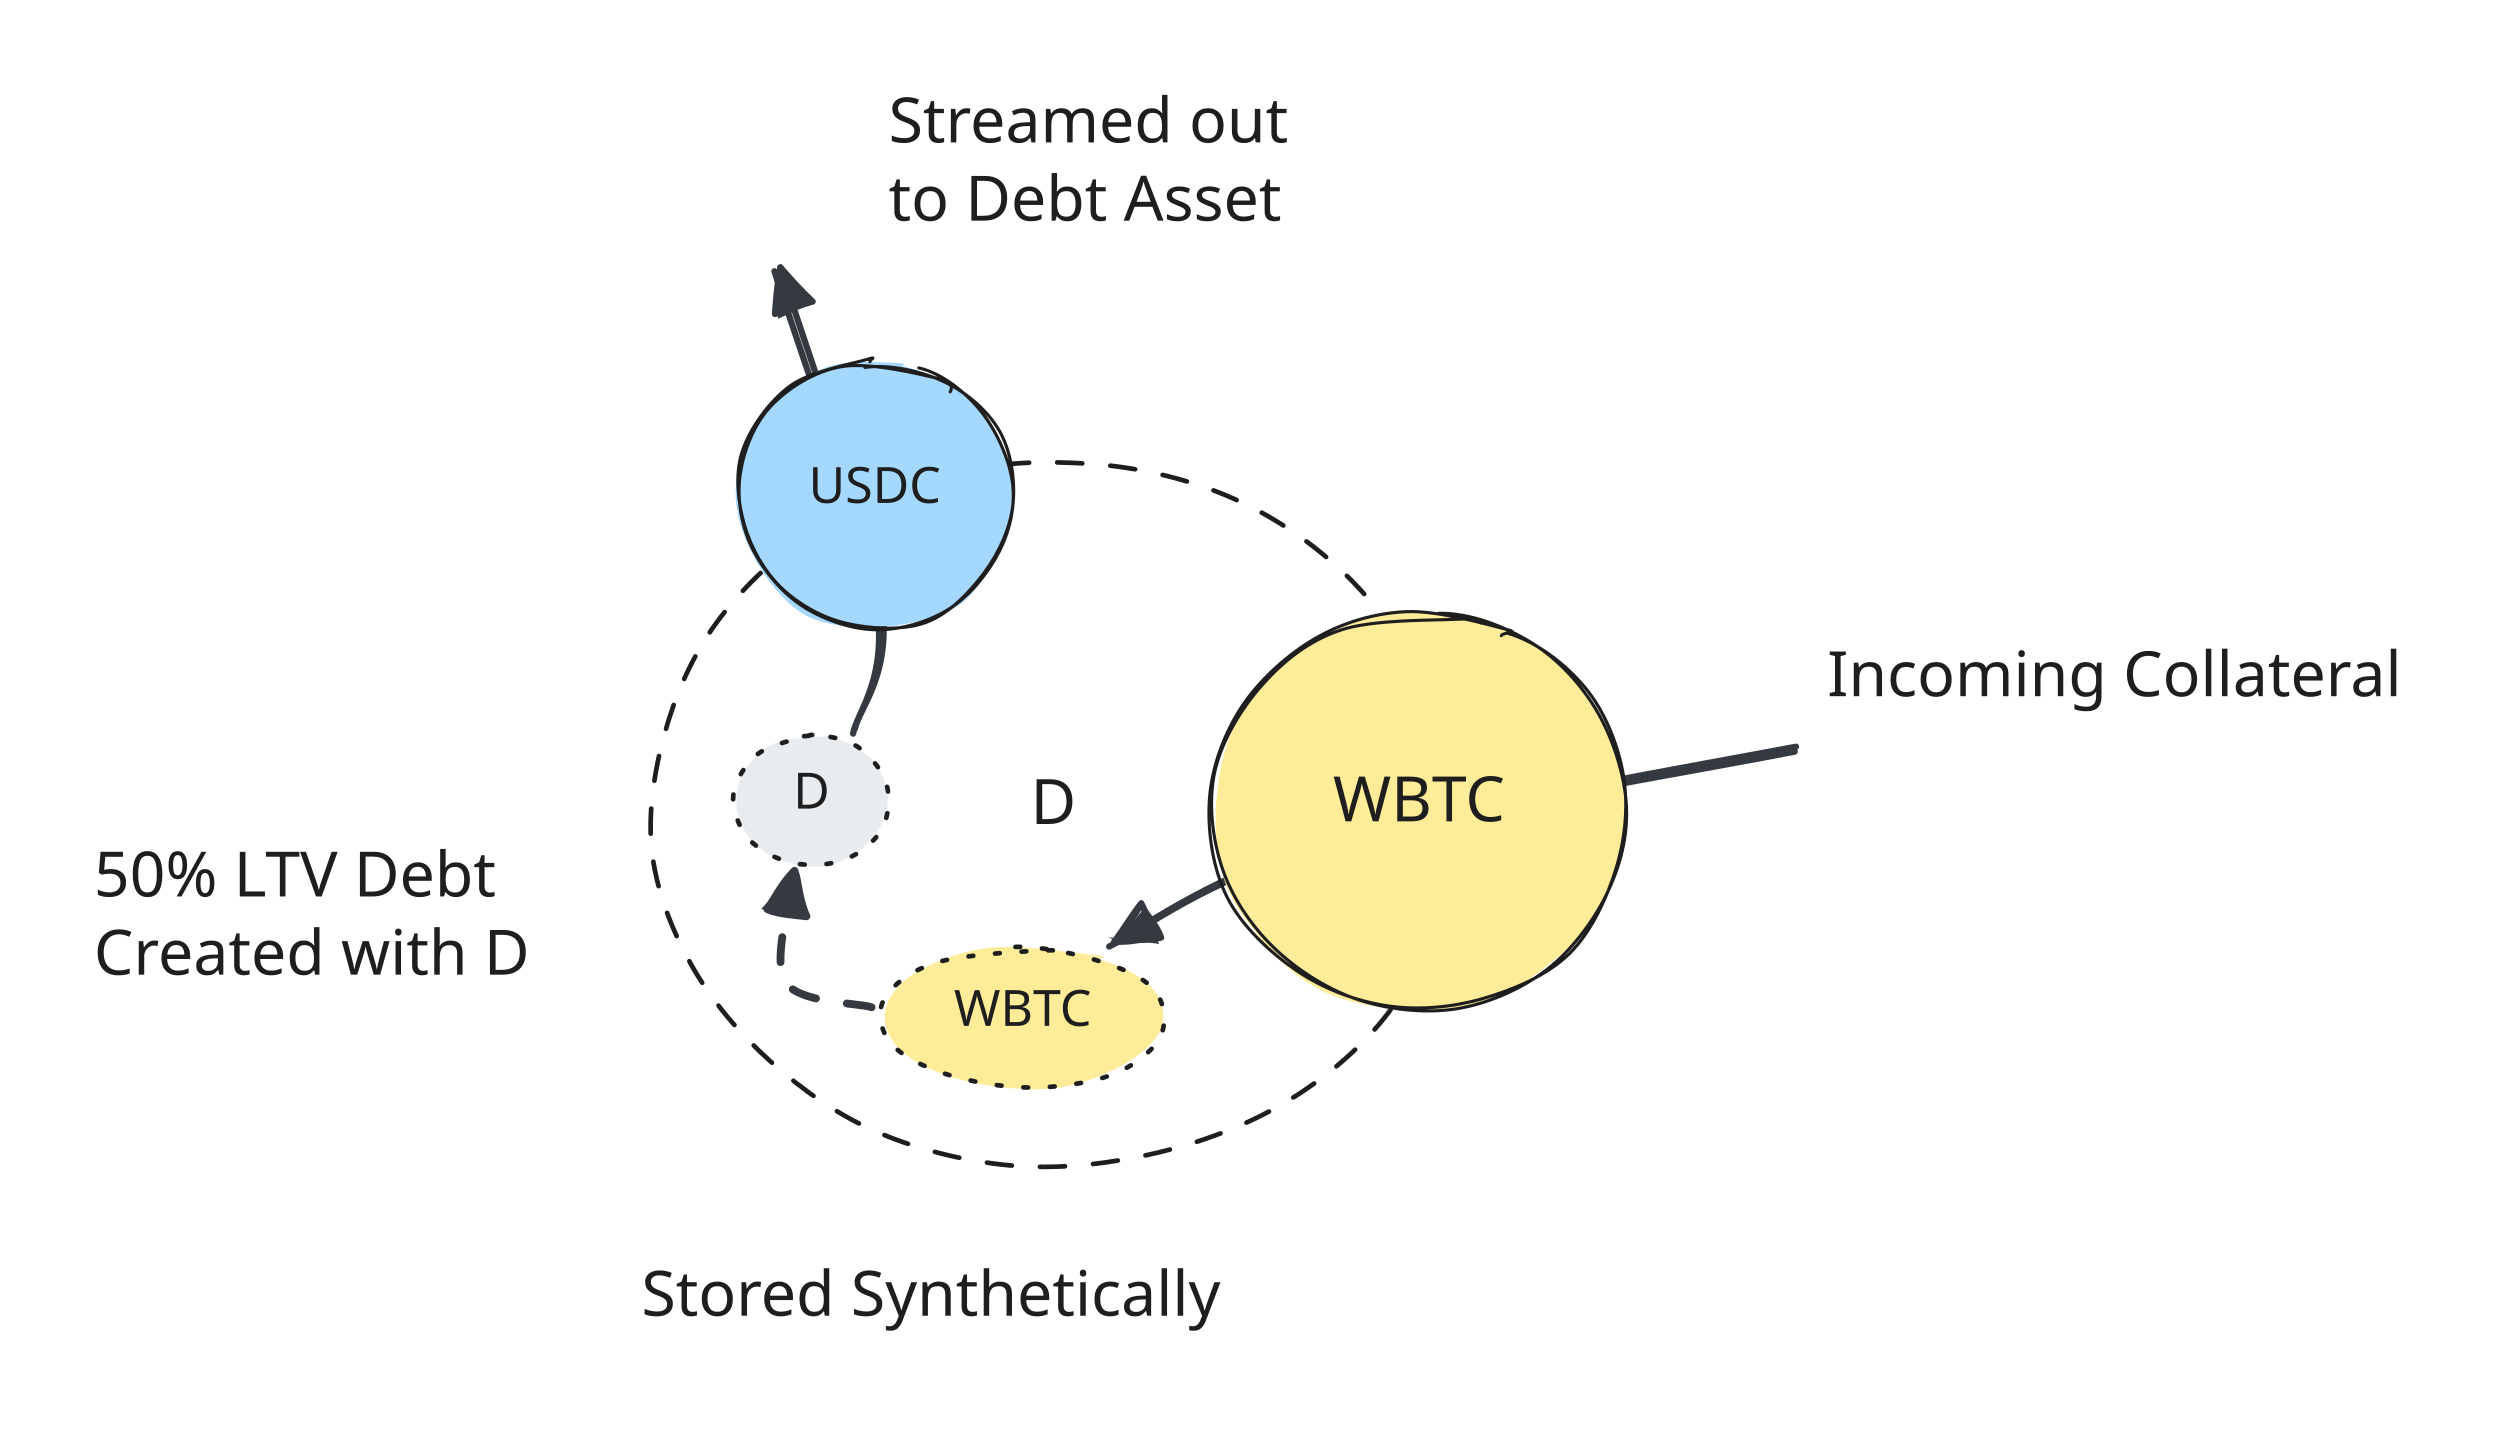
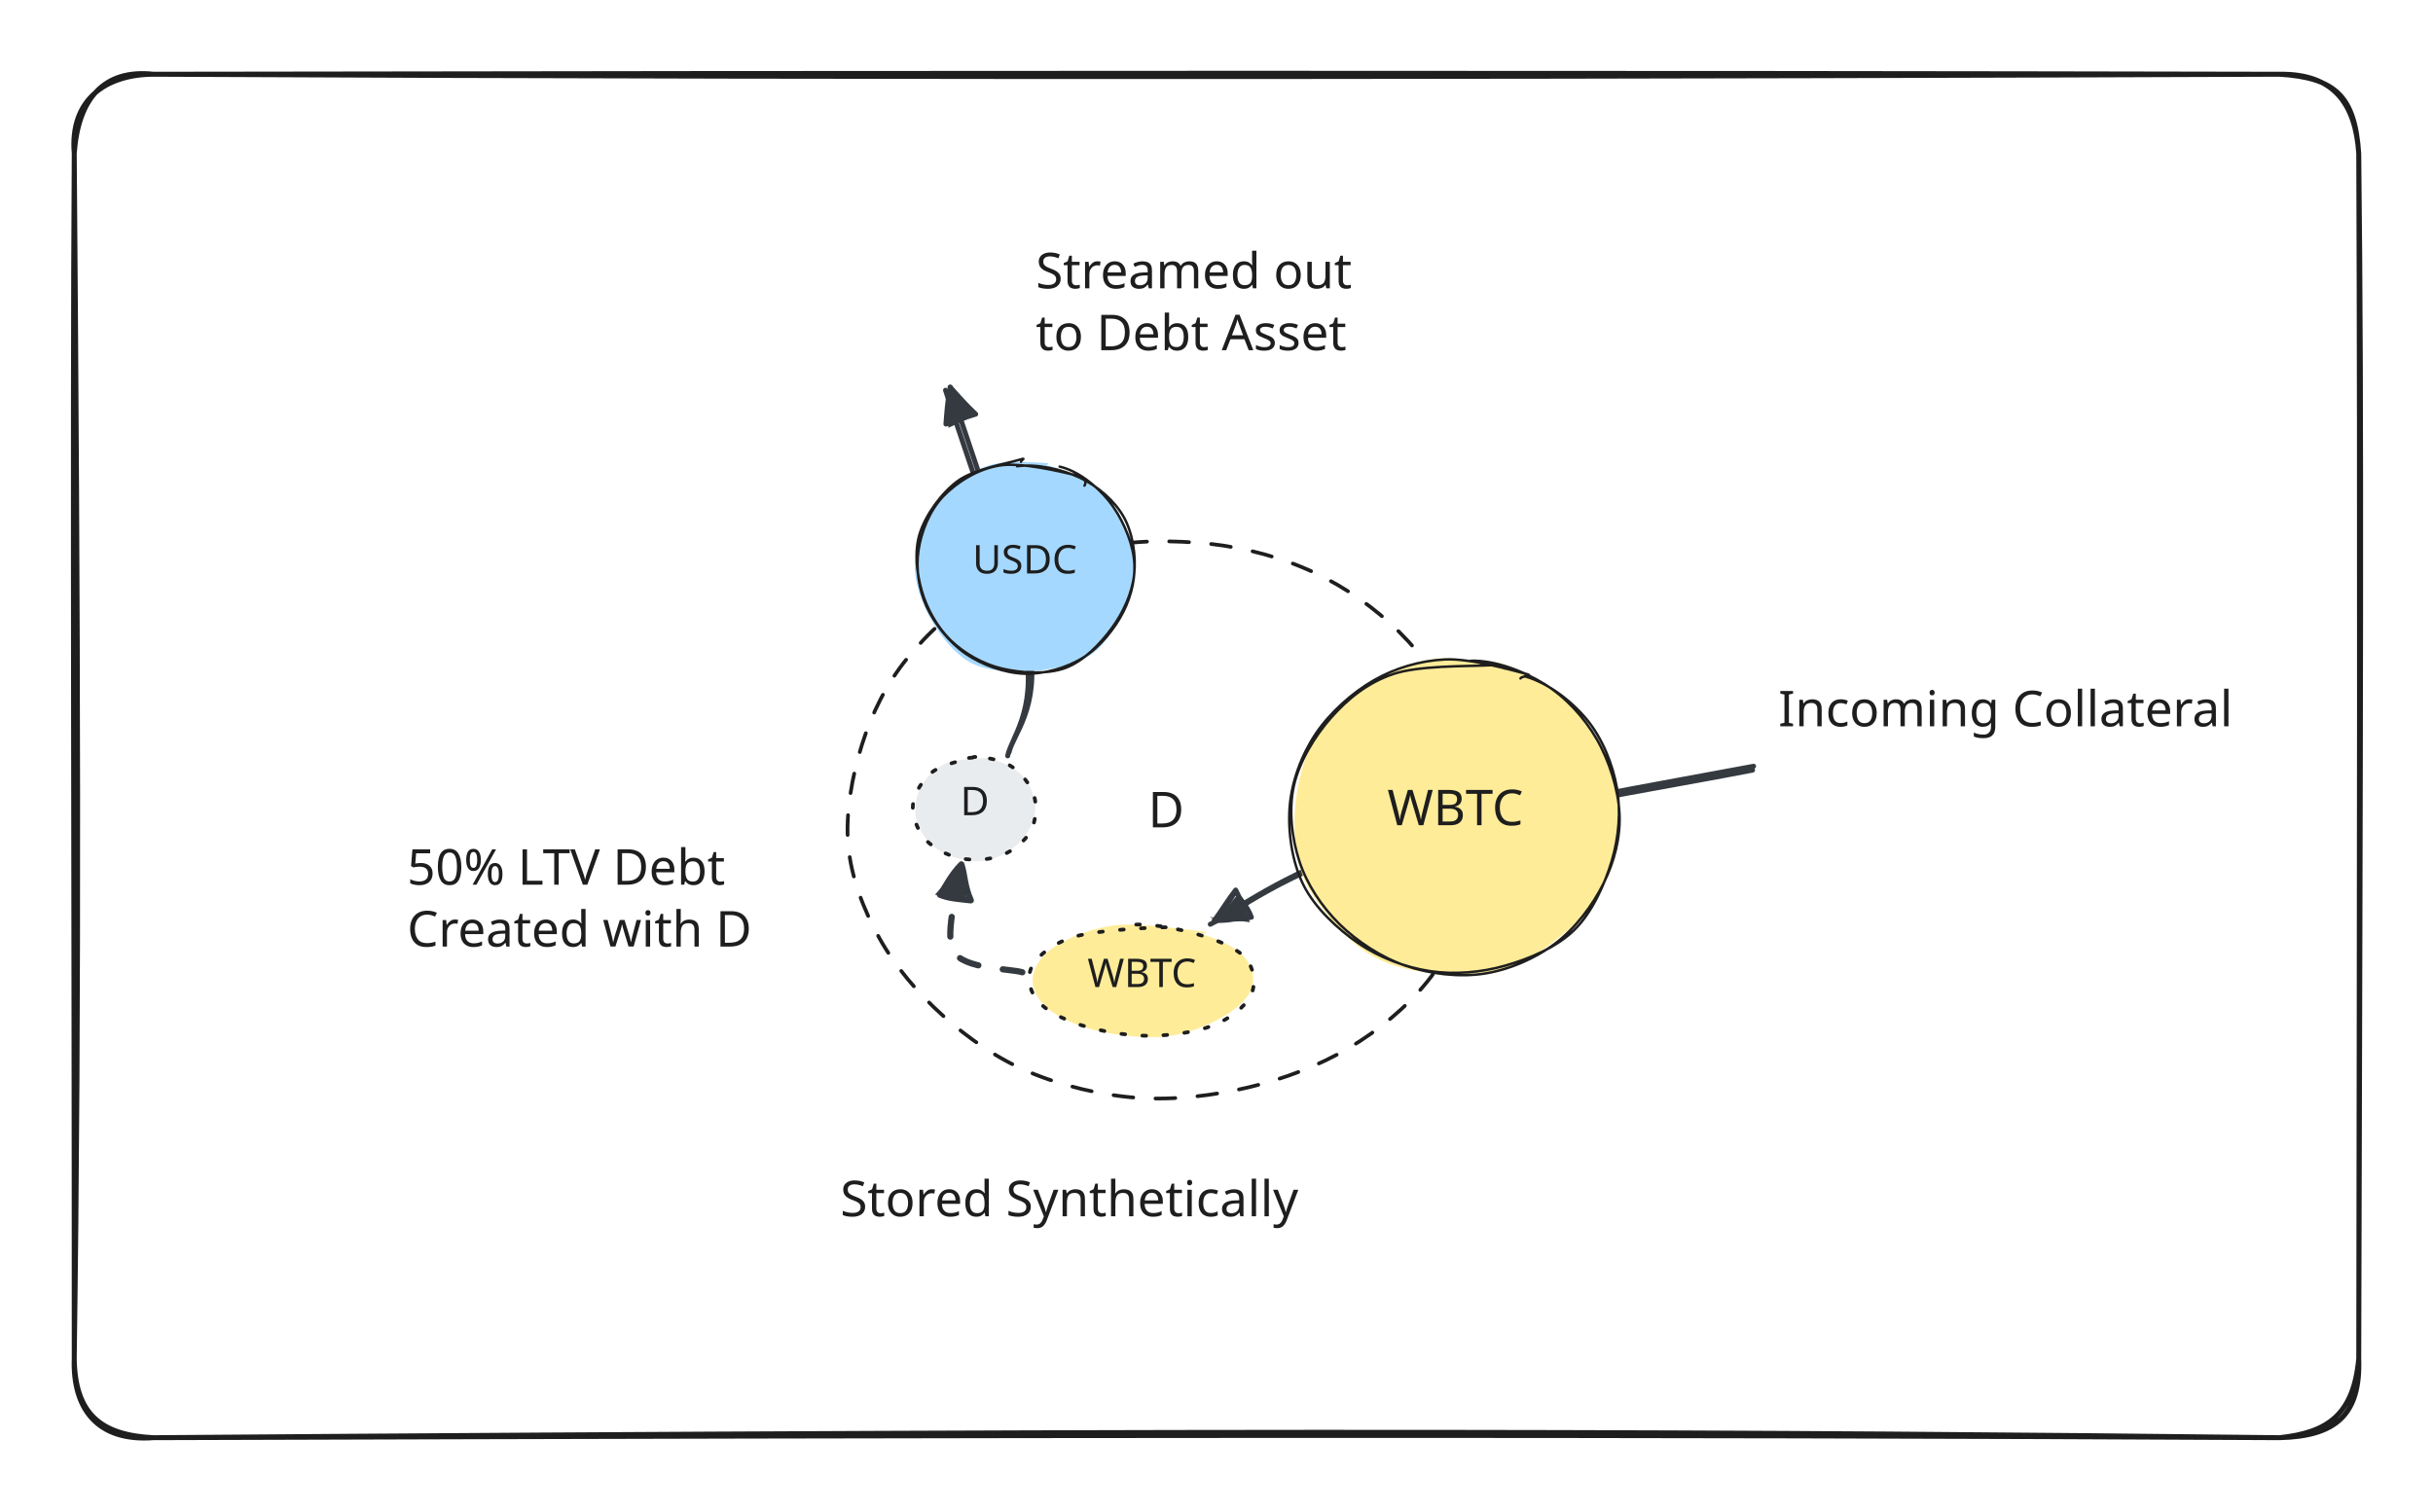
- <svg xmlns="http://www.w3.org/2000/svg" version="1.1" viewBox="0 0 799.02 460" width="1598.04" height="920">
+ <svg xmlns="http://www.w3.org/2000/svg" version="1.1" viewBox="0 0 983 611" width="1966" height="1222">
  
-   eyJ2ZXJzaW9uIjoiMSIsImVuY29kaW5nIjoiYnN0cmluZyIsImNvbXByZXNzZWQiOnRydWUsImVuY29kZWQiOiJ4nN1bWXfayFx1MDAxMn73r+Aw577Fmt6XefNcdTAwMTIvcbzi2PG9d06OjFx1MDAwNMhcYolcYuEtJ/99qrGNJEBCZrHxKPHWanVXl+qrr6q7+LVWqVTjh65b/atSde/rtu85kX1X/WTab92o54VcdTAwMDHcXCKDv3thP6pcdTAwMGZ6tuK42/vrzz/tbtdqevF1XHUwMDE4tq162Hl6zPXdjlx1MDAxYsQ96Pg/+LtS+TX4nprIjqLwaY5BczJcdTAwMGZcdTAwMTZEjjZcdTAwMWaFwWBSTLnUVFxiRoY9vN42TFx1MDAxNrtcdTAwMGXcbth+z03umKYq7TQvXGJt7seP63u9u+bny++7TieZt+H5fi1+8Fx1MDAwNzL1Qlh6cq9cdTAwMTdHYdu99Jy49bL+VHveU1HYb7ZcdTAwMDK3Z9aOh61h16578YNpQ2jYalx1MDAwN83BXHUwMDE42KJcdTAwMDQhJZGQVFKmVPLgPdzWSFlIckapxkhqnIhiXHUwMDA2pIpbWFx1MDAxM1xmN1x1MDAwNOJCq1x1MDAxMUG3Qj+MjKB/UEZthlx1MDAxMlGv7Xq7XHTyXHUwMDA2TtLH5o5qNJI+d8/Lx0xbWChcdTAwMTBDIKKZQHTYpeV6zVZs+khLUVx1MDAxMIdzgoVmSCeSuINcdTAwMTdEXHSVhFx1MDAxMCSGN8z03X1nYCh/J28lsjvuvnlcIuj7flq1gfOs2lx1MDAxN4NKTIo8t/xO1mf6f06ZYjJDv+vYT0aDJeFcdTAwMTKB4lx1MDAxMJaJ2n0vaI9O74f19lx1MDAwNDvrxXZcdTAwMTRveoHjXHUwMDA1zaxgzyjYfzJEvWn3XHUwMDBlTuSFXHUwMDFmePzYPnyo3Vx0d6hns+iw3jdSXCKLgv7gQlx1MDAxNCmCKJWpTk27a/RoKSZcdTAwMTlcdTAwMTVcdTAwMWFJxlx1MDAxMSfjS3dcdTAwMDMnXHUwMDExKbtcbrtcdTAwMTdvhZ2OXHUwMDE3w/pPQi+IR3tcZlx1MDAxNrRh8Nly7bGXXHUwMDAwI6fvVePIezLjYY+uXHUwMDE5NIG+uZLfKlx1MDAxNfQp/cfw978/Tey9TjXYPiPEmLeWjPH04+tjJjd1vHxDfrpNLMZcdTAwMTjWWCmJXHUwMDE1dE5cdTAwMDZcXEv/fFb1K/xcdTAwMWEmZLQ58WtUSMxcdTAwMTlPsDvNr1x1MDAxZNfOd1x1MDAwZlpf9HHbOeKtnYNcdTAwMDb/fFx1MDAxYn0wv1x1MDAwNlx1MDAxNs4sXHLWjlxiM/5LJn5h4NgkgneBMZg6g2Ek5yOiLsqzWUAqmFx1MDAxOfeqhUh5raFjXHUwMDAz67NcdTAwMTi4WIKRgP9cIpHz2bFhRTnYk9aJXHUwMDBlVsezwTecLGp2zzbqXHUwMDA2Jvq8XHUwMDE3L7aOLFwiiVx1MDAxMkpcdTAwMTOBiUCCiHE/xiyFteRESlx1MDAwZcxcdTAwMGXckOqRcZ7E+bZev7s40/Z+1Lk727/pXHUwMDFldXaqY2r5aL5NWZhoXHUwMDBl0FdcdTAwMWMzmlwidnOBP7A4XHUwMDE2kkuMXGL4K8WmjScsIUCPxpMoXHUwMDAygFLp4cZs+JWOzfV9r9tzJ7k2mCvXs2GKXGJHXHUwMDAw5dKe7epEn7L24cP25j3e3+7tXHUwMDA253Jdz+LZ8Ej78CnH7rXcOV1b0mI8mZTaXCKEQWBcbm9SwZV1ZFx1MDAwMt5kru/CrvlX6LviyFx1MDAwZXpdO1x1MDAwMjyM+y/CuaXTXHUwMDE3m+TAuIXSV1x1MDAxMr29eDCiXHUwMDE1mCHF7+XBhs/8Slx1MDAxOe3Q+mL3Pq6mzfnZWG5+qn3cXHUwMDBmfEHPLrdcdTAwMWLt6OLg8FFXh/1+f5o8bJncIDP/XHUwMDEzrSfjvkBmgW63XHUwMDEwfZn1p6FHc5EnKZKS6VfkSpOV+VbIQzMhT2lcctZPwY1cdTAwMWG9Q3qUQVx1MDAxZSDSglximUEsh1x1MDAwNceULVxyhVx1MDAxMEWYXGKCayr5XHUwMDA0/PFRvFx1MDAxMVx1MDAxM7pjrlx1MDAxN5FcdTAwMGJlbpRcdTAwMGVccoQmoFx1MDAxNZnSyStCg0ZcdTAwMTjENe9xgG2Uad2xO55vdJ8seWC8oMDtaqZpw/eaxoardVx1MDAxMNWNMuZcdTAwMWR7ddtcdTAwMWZ26HiOk2bhOsxje4FcdTAwMWLtl2GMMPKaXmD75+NiwIrdvWH6aqVe07Xdc81d065nJUaM2GhrQoxMQ3CkSXl4+mfH4miPXWxsXHUwMDA0253dw7NcdTAwMWZfTvbQQuG5gJA/i07NVVx1MDAwMS8ySLbm4sU/XHUwMDFhXHK3rvVcdTAwMDQ00kStyfZEamPphfVcdTAwMTikXHUwMDFmlCi6Wqz39L5P/Pv6g/h2dN/ywlx1MDAwYuegtUNrt8Fkelx1MDAxYSCsJOtcdTAwMTVnjplhV5X1Ulx02FxirKSEOEZD9l5cdTAwMWFVxVpeMqpm4zytudnCUFJwXHUwMDA28b7Ips1MUItrYDxNNYNcdTAwMWWjXHT+Ylx1MDAxMMalJYE7SrJcdTAwMWRk+phcdTAwMDJcdTAwMDUrMj/OPlxu211unm8tifCmMMEo4WUlWTbnXHQ12vpcdTAwMDJOTlx1MDAxMONcdTAwMDKnXHUwMDEylGngdFx1MDAwZYi92TzbfJRbka297vfL853T1aY8hURRKkjnpby8bSwls1nghG0sNY5LhrSE6Jm91458XHUwMDExUW3dXHUwMDFlrf/w727DXHUwMDEz7f68/npcInzGt0vx36rwXHUwMDE0prlEhVx1MDAxMVhcdTAwMDdV4lx1MDAxNfFfsT5WkqlcdTAwMTRRQFx1MDAxM1x1MDAwNDpcdTAwMDIvm033LFx1MDAxOCA700xqgSVQmsRyLmBcXJNcdTAwMDa5vlx1MDAxZVx1MDAwN1x1MDAwNiOWgDnURKZCY4hAXGbBa8OLiFxi35epsMi0XHUwMDE2MNW32vaymGqKXHUwMDAzXHUwMDFmZaqsJOWYis/KVCxlvqPoJOAgXHUwMDE42GT5bcvJW9SLRKdcdTAwMTOabe2Fclx1MDAxNSdcdTAwMDVcXMWxXlJ6pvRUrmLjXFwlwJNcdTAwMTBB5CrmanMkVTnJ2rSdz+isf+dsnJ78vL86avev2j9u7cf7sjng1dlccqrX9Vx1MDAxZTrs46j2/cr1sM0/Vlx1MDAwZchY7nEqZD9Cc10+XHUwMDA3nKzL1WZWySyiOVx1MDAxM0RoxTTDWehCmIk0guCOXHUwMDExSlx1MDAxMVlcdTAwMTKzQqSLy/IqXHUwMDA0PIohsVxi9H5cdTAwMTReXWJcdTAwMDY4hW1cdTAwMTaRXHUwMDAxzsyrXFzmXHUwMDFlXHUwMDA3XG5GXHUwMDEx2IBKVDi1fquwbGZFaVx1MDAxNfGiXU+OLZ4+i1x1MDAxMyOSvVx1MDAwZZyuduvuhHyQqelcdTAwMWOb2lx1MDAxYXrJXHUwMDA3ISNkXHUwMDFjkVx1MDAwNezTLJxjv93cdrun6/3dvv856oS7pzeNLT2ZtN5oP3RZXHUwMDFjWzjuck8tXHUwMDA1ZD8y7SmWwd08n7sxUlx1MDAxNEJvTstH3sV2sZrsTZiFXHTFXG6yYqKwYllcdTAwMGYhIGXlSHLJNUeKXHUwMDE0XHUwMDE0Ps1D31x1MDAxOPxcdTAwMTBcdTAwMDRcdTAwMTAlXHRcXGikkFD83fh7XHUwMDE265yPv5d1XjmF0+Y+ryxm7vxcbkUm+Ghzklx1MDAxMFx1MDAxM2WK+F5RoVjs/1x1MDAxNlGhuIg6nikliopzy8QrTDGJIIDMXHUwMDFltXAkLFxisiknXG5cInDGllOgyCBccjdl7/BccitN5aRcdTAwMDJFcCdMU4W52U1jYvygk2MmOaJiJUuvOcEzReUlS6+Lg+VKpmhcdTAwMTF0XHUwMDA3XGaEXHUwMDE0vFKMSLpcIm9Yey0kZFVIYFxuOSaWeGzteaWRs5aDY0q5XHUwMDAwTmCEXHUwMDAxM04oXHUwMDA3XHUwMDFmXHUwMDE34aNcdTAwMTVCYlximEGfXHUwMDEyckRMXHUwMDA3NaPp58ese+p4uZAxXHUwMDE3Jlx1MDAxNoE5OMNcdTAwMTRDUlxiX8l4a+mfry7GynWfxrkwxFn5vKfz01x0opODXHUwMDE2a1x1MDAxZfqcP3Zr93snK/e5lWxQg1x1MDAwN1x1MDAxNatcZmlcdTAwMDTARoRmP6bCXGIgh1Am4Vx1MDAwNUuh5yvFys16sOJcdTAwMTZcdTAwMDKHjjWnmJQ7m2ZcdTAwMWHCXG5ITN/tbHquXCLtXHUwMDEyZ9PJ63yJbPaDethcdTAwMDFcdTAwMDdVXHUwMDAxjfogSWT7ObGO7zbigkgnXHUwMDBlu3lhTkb40ZimUIByUY6aXHSjOL9iUiHMXHSlrzieXHUwMDBlo53gsId+hj46bH+Jcfz1/Gp3tUEqJU9jNGVz5nlB8FuAVEuLYa0h+8Ggc1FcdTAwMGWnXHUwMDAyok+KXHUwMDA0T2T618O0XHUwMDE2h5HrVGpcdTAwMGZB3HJcdTAwMDfAg45vitNiXHSWXHRUgvOTXHUwMDExqVx1MDAxNFx1MDAwNOOIlkfq3lH3htqt4+uv/U7/i79lP6Kr49VGqkCoXHUwMDAwqUzJt0CqgPxo8HlcdTAwMDHEseTJJ0pcdTAwMTKg8vGtflwi4dVo9n6lzW+PVI7+U/l6flHZdq/jyv+Drcg14lTuvLhVydtGWFx1MDAxMmRLilJcbruMzoTd9KdIRklWY7BcZl5+d1x1MDAwZlx1MDAxZNRx/1xm0dPTm1x1MDAwM9X88t/wcnf3x2ojV2Xj4Fx1MDAxMeRcdTAwMTImssid73AuXHUwMDE3ulxmSFaY41x1MDAwNZhIXHQ5oSB6XHUwMDAydCmRUlx1MDAxM5k6O/3XQ7dcdTAwMTZcdTAwMDNCOoCQsG/wXHUwMDEyh0/I2ej13PitybaMJK9cdTAwMDLu2nOOXFy1u91aXGZ6rr5sScCL9ZxnZSVSVW89926z+LMva89cdTAwMGXBYM9cdTAwMWRsXGL9Xvv9XHUwMDBm7JMx4yJ9
+   eyJ2ZXJzaW9uIjoiMSIsImVuY29kaW5nIjoiYnN0cmluZyIsImNvbXByZXNzZWQiOnRydWUsImVuY29kZWQiOiJ4nN1cXFl32shcdTAwMTJ+96/gMOe+xZrel3nzXHUwMDEyr/GKl3junZMjg1x1MDAwMFx1MDAxOSFcdTAwMTEhvOXkv99qjJFcdTAwMDRIyCw2XHUwMDFlknhptbqrS/XVV9Vdyq+1UqlcdTAwMWM9dZzyX6Wy81i1PbdcdTAwMTbaXHUwMDBm5S+m/d5cdLtu4MMl0v+9XHUwMDFi9MJqv2czijrdv/780+50rIZcdTAwMWLdXHUwMDA2QcuqXHUwMDA27ZfbXHUwMDFjz2k7ftSFjv+F30ulX/2viYnsMFxmXuboN8fzYEHkaPNx4PcnxZRLTYVgZNjD7W7DZJFTg8t12+s68Vx1MDAxNdNUpu3GXHUwMDE1oY396Hl9r/vQ+Hr9fbfWjuetu55XiZ68vkzdXHUwMDAwllx1MDAxZV/rRmHQcq7dWtR8XX+iPeuuMOg1mr7TNWvHw9agY1fd6Mm0ITRstf1Gf1xmbFGCkJJISCopUyq+8Vx1MDAxMS5rpCwkOaNUYyQ1jkUxXHUwMDAzUsUtrFx0hlx1MDAwYlx1MDAwMnGh1YigW4FcdTAwMTeERtA/KKM2Q7Got3a11Vx1MDAwMHn9WtzH5jVVr8d9XHUwMDFlXHUwMDA2y8dMW1goXHUwMDEwQyCimUB02KXpuI1mZPpIS1FcdTAwMTCHc4KFZkjHkjj9XHUwMDA3RFx0lYRcdTAwMTAkhlx1MDAxN8z0nf1a31D+iZ9KaLedfXOH3/O8pGr92kC1r1x1MDAwNlx1MDAxNZtcdTAwMTRcdTAwMTm0/I7XZ/p/TZhiPEOvU7NfjFx1MDAwNkvCJVx1MDAwMsUhLGO1e67fXHUwMDFhnd5cdTAwMGKqrVx0dtaN7DDadP2a6zfSglxyULD/Yoh60+5cdTAwMWWeyivPd/mJffRUeVx1MDAxMM5Qz2bRQbVnpERcdTAwMTZcdTAwMDX9wVx1MDAwN1GkXGKiVCY6NeyO0aOlmGRUaCRcdTAwMTlHnIwv3fFrsUjpVdjdaCtot91cYtZ/XHUwMDFhuH402qO/oFxyg8+mY489XHUwMDA0XHUwMDE4OXmtXHUwMDFjhe6LXHUwMDE5XHUwMDBme3TMoDH0zSf+qVRCX5K/XGZ//ufLxN7rVIPtM0KMeWvJXHUwMDE4T96+PmZyU8fLNuSXy8RijGGNlZJYQed4wLXk94Gq3+DXMCGjzbFfo0JizniM3Wl+7aRysXvYPNAnrdoxb+5cdTAwMWPW+df78JP5NbBwZmmwdkSY8V8y9lx1MDAwYn3HJlx1MDAxMTxcdTAwMGKMwdRcdTAwMTlcZiM5XHUwMDFmXHUwMDExdVGezVx1MDAwMlLBzLhXLUTCa1xyXHUwMDFkXHUwMDFiWJ/FwMVcdTAwMTKMXHUwMDA0/Fx1MDAxNbGcXHUwMDAzx4ZcdTAwMTXlYE9axzpYXHUwMDFkz1x1MDAwNl9wvKjZPduoXHUwMDFimOjzXr3YOrKIJEooTVx1MDAwNCZcdTAwMDJcdFwixv1cdTAwMTizXHUwMDE01pJcdTAwMTMpOTA7cEOiR8p5ktrlevXh6lxc2/th++F8/65z3N4pj6nls/k2ZWGiOUBfccxogtjNXHUwMDA3/IHFsZBcXGJEwF8pNm08YVx0XHUwMDAxejSeRFx1MDAxMVx1MDAwMJRKXHUwMDBlN2bDb3Rsjue5na4zybXBXFyZnlxyU0Q4XHUwMDAyKFx1MDAxN/ZsN6f6jLWOnrY3XHUwMDFm8f52d9e/kOt6XHUwMDE2z4ZH2od31exu05nTtcUtxpNJqS1CXHUwMDE4XHUwMDA0pvAkXHUwMDE1fNKOTMCTzPRd2DF/cn1XXHUwMDE02n63Y4eAh3H/RTi3dPLDJjkwbqHkJ47eXj1cdTAwMTjRXG7MkOKP8mDDe34ljHZofZHzXHUwMDE4lZPmPDCWu59qXHUwMDFm93xP0PPr7XorvDo8etblYb/fXyZcdTAwMGZbJDdIzf9C6/G4r5BZoNvNRV9q/Uno0UzkSYqkZPpccrnSZGW+XHUwMDE38tBMyFNag/VTcKNG75BcdTAwMWWlkFx1MDAwN4i0IEJmXHUwMDEwy2HBMWVLQyFEXHUwMDExJoLgmko+XHUwMDAxf3xcdTAwMTRvxITumOtF5EKpXHUwMDBihUNcdTAwMDOhXHRoRSZ08obQoFx1MDAxZfhRxX3uY1x1MDAxYqVad+y261x1MDAxOd3HS+5cdTAwMWIvKHC7nGra8NyGseFyXHUwMDE1RHXClHlHbtX2hlx1MDAxZNpurZZk4SrMY7u+XHUwMDEz7lx1MDAxN2GMIHRcdTAwMWKub3tcdTAwMTfjYsCKnb1h+molXHUwMDFl063ddcxV065nJUaM2GhrTIxMQ3CkSXF4eucn4niPXW1s+Nvt3aPzXHUwMDFmXHUwMDA3p3toofBcXEDIn0an5iqHXHUwMDE3XHUwMDE5JFtz8eJcdTAwMWb1ulPVelx1MDAwMlx1MDAxYWms1nh7XCKxsfTKelxm0lx1MDAwZkpcdTAwMTRdLdZ7ed6n3mP1SVxcXHUwMDFlPzbd4Kp22NyhlXt/Mj31XHUwMDExVpD18jPH1LCrynqJXHUwMDA0bFx1MDAwNFZSQlx1MDAxY6Mhey+MqnwtL1x1MDAxOVWzcZ7W3GxhKCk4g3hfpNNmJqjFNTCepppBj9FcdTAwMDR/MVxi49KSwFx1MDAxZFx1MDAwNdlcdTAwMGUyfUyBglx1MDAxNZlcdTAwMWZnn4XtrjcvtpZEeFOYYJTw0pIsm/OEXHUwMDFhbX1cdTAwMDUnJ4hxgVx1MDAxM1x0yjRw1lx1MDAwZYm92TjffJZboa3dzvfri52z1aY8hUReKkjnpbysbSwl01nghG0sNY5LhrSE6Jl91I58XHUwMDFlUW3dXHUwMDFmr//wXHUwMDFl7oNT7fy8/XYqPMa3XHUwMDBi8d+q8Fx1MDAxNKaZRIVcdTAwMTFYXHUwMDA3VeJccvFfvj5WkqlcdTAwMTRRQFx1MDAxM1x1MDAwNDpcdTAwMDIvm033NFx1MDAxOCA700xqgSVQmsRyLmDckjq5vVx1MDAxZFx1MDAwN1x1MDAwNiOWgDnURKZCY4hAXGbBY8OLiFxiP5apsEi15jDVZWV7WUw1xYGPMlVakmJMxWdlKpYw31F0XHUwMDEycFx1MDAxMFxmbLL4tuXkLepForNcdTAwMTaYbe2Fclx1MDAxNSc5XFzFsV5Seqb0VK5i41xcJcCTXHUwMDEwQeQq5mpzJFVcdTAwMTnJ2rSdz/C891DbODv9+Xhz3OrdtH7c28+PRXPAm/M7VK3qPXTUw2Hl+43jYpt/rlx1MDAxY5CxzONUyH6E5rp4XHUwMDBlOFmXq82skllEcyaI0IpphtPQhTBcdTAwMTNpXHUwMDA0wVx1MDAxZCOUXCKyJGaFSFx1MDAxN1x1MDAxN+VVXGJ4XHUwMDE0Q2JcdTAwMTHo/Sy8usRcZnBcbtssXCJcdTAwMDOcmVe5zDxcdTAwMGVcdTAwMTSMXCKwXHUwMDAxXHUwMDE1q3Bq/VZu2cyK0iriebueXHUwMDFjWzx5XHUwMDE2J0Yke1x1MDAxYjhcdTAwMWTtVJ1cdPkgU9M5NrE19JpcdTAwMGZCRsg4XCJcdTAwMGLYp1k4x17e3Xc6Z+u93Z73NWxcdTAwMDe7Z3f1LT2ZtN5pP3RZXHUwMDFjmzvuck8tXHUwMDA1ZD8y6SmWwd08m7sxUlx1MDAxNEJvTotH3vl2sZrsTZiFXHTFXG6yYqKwYmlcdTAwMGYhIGXlSHLJNUeK5Fx1MDAxND7NQ99cdTAwMTj8XHUwMDEwXHUwMDA0XHUwMDEwXHUwMDA1XHRcXGikkFD8w/h7XHUwMDE265yPv5d1XjmF0+Y+r8xn7uxcbkUm+GhznFx1MDAxMFx1MDAxM2WK+N5QoZjv/1x1MDAxNlGhuIg6nikliopzy8QrTDGJIIBMXHUwMDFmtXAkLFxisiknXG5cInDGllOgyCBccjdl7/BcdTAwMDUrTeWkXHUwMDAyRXAnTFOFudlNY2L8oJNjJjmiYiVLrznBM0XlXHUwMDA1S6/zg+VSqmhcdTAwMTF0XHUwMDA3XGaEXHUwMDE0PFKMSLJcIm9Yey0kZFVIYFxuOSaWeGztWaWRs5aDY0q5XHUwMDAwTmCEXHUwMDAxM04oXHUwMDA3XHUwMDFmXHUwMDE34bNcdTAwMTVCYlximEGfXHUwMDEyckRM+zWjyfvHrHvqeJmQMVx1MDAxZkwsXHUwMDAyc3CGKYakXHUwMDEw/sXjrSW/v7lcdTAwMTgr031cdTAwMWHnwlx1MDAxMGfF8572z5pcdTAwMWaeXHUwMDFlNlnjyOP8uVN53DtdufdW0kFccu5XrDKkXHUwMDExXHUwMDAwXHUwMDFiXHUwMDExmn5NhVx1MDAxMUBcdTAwMGWhTMJcdTAwMDOWQs9XipWZ9WDFLVx1MDAwNFx1MDAwZVx1MDAxZGtOMSl2Ns00hFx1MDAxNZCYftjZ9FxcRdpcdTAwMDXOpuPH+Vx1MDAxYdns+9WgXHJcdTAwMGWqXHUwMDA0XHUwMDFh9UCS0PYyYlx1MDAxZM+pRzmRTlx1MDAxNHSywpyU8KMxTa5cdTAwMDDFolx1MDAxYzVcdTAwMTNGcXbFpEKYXHUwMDEzSt9wPFx1MDAxZIQ7/lFcdTAwMTf9XGY8dNQ6iHD07eJmd7VBKiVPYjRhc+Z+QfB7gFRLi2GtIfvBoHNRXGanXHUwMDAyok+KXHUwMDA0j2X618O0XHUwMDEyXHUwMDA1oVMrVZ78qOn0gVx1MDAwN1x1MDAxZN9cdTAwMTWn+Vx1MDAxMixcdTAwMTOoXHUwMDA0ZycjUilcYsZcdTAwMTEtjtS9485cdTAwMWS1mye333rt3oG3ZT+jm5PVRqpAKFx1MDAwN6lMyfdAqoD8qP++XHUwMDAw4ljy+I2SXHUwMDE4qHx8q59IeDSafVxcafP7I5Wj/5S+XVxclbad26j0P38rdIw4pVx1MDAwNzdqlrK2XHUwMDExllx1MDAwNNmColx1MDAxNMIuozNhN/lcdTAwMTbJKMlqXGaWwYvv7qHDKu6dI3p2dneoXHUwMDFhXHUwMDA3f1x1MDAwN9e7uz9WXHUwMDFiuSpcdTAwMWRcdTAwMDePIJcwkUbufIdzmdBlQLLCXHUwMDFjL8BESshcdFx1MDAwNdFcdTAwMTOgS4mUmsjE2em/XHUwMDFlupVcYlx1MDAxMNJcdTAwMDaEXHUwMDA0PYOXKHhBzka360TvTbZFJFlcdTAwMDRwQ6dcdTAwMWGNJPSJk/Xsd4owpSZIfkN59cb93kGL3UR/315WLu9tl/OvzY3Vhi9cdTAwMTPCXHUwMDAyXHUwMDBmpTFmiisu0vBcdTAwMDVcdTAwMWFcXFx1MDAxY/HmvlKkyYT/Y4HzxCnF4FVcIiUxV2g5W3t00DLD1p5C5iRcdTAwMDdpnjTdQsdJa4OdnbLd6VRcIlx1MDAxOHIoXHUwMDFhLM2tXHIgXHUwMDFlXHUwMDBmU753nYfNfPWuXHLWYEzO6a/199rv/1x1MDAwM9D03SwifQ==
  <defs>
    <style class="style-fonts">
      @font-face {
        font-family: "Virgil";
        src: url("https://unpkg.com/@excalidraw/excalidraw@undefined/dist/excalidraw-assets/Virgil.woff2");
      }
      @font-face {
        font-family: "Cascadia";
        src: url("https://unpkg.com/@excalidraw/excalidraw@undefined/dist/excalidraw-assets/Cascadia.woff2");
      }
      @font-face {
        font-family: "Assistant";
        src: url("https://unpkg.com/@excalidraw/excalidraw@undefined/dist/excalidraw-assets/Assistant-Regular.woff2");
      }
    </style>
  </defs>
-   <rect x="0" y="0" width="799.02" height="460" fill="transparent" />
+   <rect x="0" y="0" width="983" height="611" fill="transparent" />
  <g stroke-linecap="round">
-     <g transform="translate(337.5345 168.5687) rotate(75.63542 -74.58404 -8.916928)">
+     <g transform="translate(472.0245 239.5687) rotate(75.63542 -74.58404 -8.916928)">
      <path d="M0.29 0.25 C-6.25 -2.79, -14.11 -15.31, -39.01 -17.36 C-63.91 -19.42, -130.62 -13, -149.08 -12.07 M-1.01 -0.66 C-7.73 -4.14, -15.13 -16.98, -39.93 -19.24 C-64.72 -21.5, -131.48 -15.09, -149.8 -14.21" stroke="#343a40" stroke-width="2" fill="none" />
    </g>
-     <g transform="translate(337.5345 168.5687) rotate(75.63542 -74.58404 -8.916928)">
+     <g transform="translate(472.0245 239.5687) rotate(75.63542 -74.58404 -8.916928)">
      <path d="M-148.36 -13.31 L-136.5 -22.44 L-134.07 -9.4 L-147.99 -13.14" stroke="none" stroke-width="0" fill="#343a40" fill-rule="evenodd" />
      <path d="M-149.8 -14.21 C-145.33 -16.5, -140.84 -18.82, -136.69 -21.49 M-149.8 -14.21 C-145.29 -16.46, -140.6 -18.8, -136.69 -21.49 M-136.69 -21.49 C-136.89 -18.11, -135.89 -13.25, -135.8 -8.84 M-136.69 -21.49 C-136.55 -16.81, -135.97 -12.79, -135.8 -8.84 M-135.8 -8.84 C-139.24 -10.02, -144.66 -11.74, -149.8 -14.21 M-135.8 -8.84 C-140.57 -11.47, -145.52 -12.36, -149.8 -14.21 M-149.8 -14.21 C-149.8 -14.21, -149.8 -14.21, -149.8 -14.21 M-149.8 -14.21 C-149.8 -14.21, -149.8 -14.21, -149.8 -14.21" stroke="#343a40" stroke-width="2" fill="none" />
    </g>
  </g>
  <mask />
  <g stroke-linecap="round">
-     <g transform="translate(464.3943 153.8177) rotate(75.63542 -0.732995 113.7461)">
+     <g transform="translate(598.8843 224.8177) rotate(75.63542 -0.732995 113.7461)">
      <path d="M0.06 0.47 C-1.33 26.24, -9.04 116.94, -8.04 154.89 C-7.05 192.84, 3.56 216, 6.05 228.17 M-1.36 -0.33 C-2.93 25.05, -10 115.22, -8.95 152.97 C-7.9 190.72, 2.26 213.48, 4.95 226.18" stroke="#343a40" stroke-width="2" fill="none" />
    </g>
-     <g transform="translate(464.3943 153.8177) rotate(75.63542 -0.732995 113.7461)">
+     <g transform="translate(598.8843 224.8177) rotate(75.63542 -0.732995 113.7461)">
      <path d="M5.14 225.23 L-3.08 214.23 L9.21 212.46 L3.11 227.71" stroke="none" stroke-width="0" fill="#343a40" fill-rule="evenodd" />
      <path d="M4.95 226.18 C2.35 222.59, -0.94 218.02, -4.81 214.79 M4.95 226.18 C1.93 222.46, -2.08 218.39, -4.81 214.79 M-4.81 214.79 C-1.36 214.77, 1.92 211.87, 7.4 211.38 M-4.81 214.79 C0.09 213.9, 4.29 212.56, 7.4 211.38 M7.4 211.38 C5.71 214.83, 7.41 217.8, 4.95 226.18 M7.4 211.38 C7.33 216.69, 5.28 221.09, 4.95 226.18 M4.95 226.18 C4.95 226.18, 4.95 226.18, 4.95 226.18 M4.95 226.18 C4.95 226.18, 4.95 226.18, 4.95 226.18" stroke="#343a40" stroke-width="2" fill="none" />
    </g>
  </g>
  <mask />
-   <g stroke-linecap="round" transform="translate(208.6837 147.8765) rotate(0 128 112.5)">
+   <g stroke-linecap="round" transform="translate(343.1737 218.8765) rotate(0 128 112.5)">
    <path d="M95.7 4.34 C108.57 -0.51, 125.55 -0.61, 140.1 0.39 C154.64 1.4, 169.91 4.93, 182.97 10.37 C196.03 15.81, 208.24 23.75, 218.48 33.03 C228.72 42.31, 238.19 54.51, 244.41 66.04 C250.63 77.58, 254.48 89.58, 255.79 102.24 C257.11 114.91, 256.02 129.42, 252.3 142.02 C248.58 154.62, 241.9 167.38, 233.48 177.82 C225.06 188.26, 213.81 197.53, 201.79 204.65 C189.77 211.76, 175.56 217.16, 161.36 220.52 C147.16 223.88, 131.38 225.82, 116.59 224.79 C101.8 223.77, 85.76 219.89, 72.63 214.35 C59.51 208.82, 47.91 200.62, 37.82 191.59 C27.73 182.56, 18.47 171.66, 12.09 160.18 C5.71 148.7, 0.7 135.72, -0.47 122.71 C-1.65 109.71, 1.09 94.74, 5.05 82.16 C9.02 69.58, 14.86 57.63, 23.32 47.24 C31.79 36.85, 41.84 27.32, 55.86 19.82 C69.88 12.31, 97.01 4.94, 107.45 2.19 C117.89 -0.55, 118.35 1.58, 118.52 3.36" stroke="#1e1e1e" stroke-width="1.5" fill="none" stroke-dasharray="8 9" />
  </g>
-   <g transform="translate(329.4524 247.827) rotate(0 7.22168 12.5)">
+   <g transform="translate(463.9424 318.827) rotate(0 7.22168 12.5)">
    <text x="7.222" y="0" font-family="Segoe UI Emoji" font-size="20px" fill="#1e1e1e" text-anchor="middle" style="white-space: pre;" direction="ltr" dominant-baseline="text-before-edge">D</text>
  </g>
-   <g stroke-linecap="round" transform="translate(387.6837 195.8765) rotate(0 66 63.5)">
+   <g stroke-linecap="round" transform="translate(522.1737 266.8765) rotate(0 66 63.5)">
    <path d="M94.41 6.46 C103.49 9.49, 111.74 16.5, 117.73 24.25 C123.71 31.99, 128.37 43.23, 130.32 52.93 C132.27 62.63, 132.5 73.23, 129.42 82.45 C126.35 91.67, 119.27 101.19, 111.85 108.25 C104.44 115.32, 94.8 122.04, 84.93 124.84 C75.06 127.64, 62.58 127.06, 52.65 125.05 C42.72 123.04, 33.28 118.79, 25.35 112.78 C17.42 106.78, 9.1 97.98, 5.07 89.03 C1.03 80.09, 0.27 69.07, 1.13 59.13 C1.99 49.19, 4.89 37.67, 10.23 29.41 C15.57 21.15, 24.46 14.63, 33.17 9.58 C41.88 4.54, 50.67 -1.16, 62.5 -0.85 C74.33 -0.54, 96 8.18, 104.14 11.44 C112.29 14.69, 111.98 17.97, 111.35 18.67 M81.75 0.77 C91.22 1.92, 100.35 9.83, 107.95 16.29 C115.55 22.74, 123.48 30.56, 127.33 39.49 C131.18 48.43, 132.1 60.03, 131.05 69.89 C130 79.75, 126.53 90.67, 121.01 98.66 C115.49 106.66, 106.98 113.22, 97.94 117.85 C88.91 122.48, 77.22 125.9, 66.8 126.43 C56.37 126.96, 44.4 125.29, 35.4 121.03 C26.4 116.77, 18.44 109.03, 12.78 100.87 C7.12 92.7, 2.73 81.84, 1.43 72.05 C0.14 62.25, 1.65 51.26, 5 42.1 C8.34 32.94, 14.09 23.84, 21.51 17.09 C28.93 10.34, 39.8 4.11, 49.52 1.62 C59.25 -0.88, 74.71 1.84, 79.88 2.11 C85.06 2.37, 80.93 2.2, 80.59 3.22" stroke="none" stroke-width="0" fill="#ffec99" />
    <path d="M72 0.15 C81.77 -0.16, 93.42 4.34, 101.9 9.6 C110.38 14.86, 117.85 23.02, 122.89 31.73 C127.93 40.44, 131.66 52.16, 132.14 61.87 C132.62 71.59, 130.06 81.3, 125.74 90.05 C121.43 98.8, 114.31 108.28, 106.22 114.38 C98.14 120.47, 87.34 125.13, 77.25 126.63 C67.15 128.13, 55.36 126.72, 45.65 123.37 C35.93 120.02, 26.1 113.56, 18.96 106.53 C11.82 99.49, 5.86 90.49, 2.81 81.17 C-0.25 71.86, -1.56 60.32, 0.6 50.63 C2.76 40.93, 9.07 30.52, 15.76 23 C22.44 15.49, 30.38 9.03, 40.71 5.53 C51.04 2.04, 70.24 2.43, 77.74 2.05 C85.25 1.68, 85.82 2.46, 85.74 3.3 M93.8 6.41 C103.32 9.07, 112.75 16.41, 118.96 23.91 C125.17 31.41, 129.4 41.87, 131.08 51.39 C132.75 60.91, 131.87 71.44, 129.01 81.04 C126.14 90.63, 121.06 101.9, 113.89 108.95 C106.71 116, 95.67 120.59, 85.96 123.36 C76.24 126.13, 65.45 127.06, 55.59 125.57 C45.73 124.08, 35.32 120.19, 26.81 114.41 C18.29 108.62, 9.16 100.09, 4.51 90.88 C-0.14 81.66, -1.9 69.31, -1.11 59.13 C-0.31 48.96, 3.64 38.33, 9.3 29.81 C14.95 21.3, 24.09 13.1, 32.84 8.07 C41.58 3.04, 51.64 0.09, 61.78 -0.38 C71.91 -0.86, 88.56 3.95, 93.62 5.23 C98.68 6.51, 92.66 6.04, 92.14 7.3" stroke="#1e1e1e" stroke-width="1" fill="none" />
  </g>
-   <g transform="translate(424.628 246.9752) rotate(0 28.88672 12.5)">
+   <g transform="translate(559.118 317.9752) rotate(0 28.88672 12.5)">
    <text x="28.887" y="0" font-family="Segoe UI Emoji" font-size="20px" fill="#1e1e1e" text-anchor="middle" style="white-space: pre;" direction="ltr" dominant-baseline="text-before-edge">WBTC</text>
  </g>
-   <g stroke-linecap="round" transform="translate(235.6837 115.8765) rotate(0 44 42.5)">
+   <g stroke-linecap="round" transform="translate(370.1737 186.8765) rotate(0 44 42.5)">
    <path d="M41.56 0.33 C49.08 -0.72, 58.8 2.4, 65.6 5.95 C72.4 9.49, 78.59 14.97, 82.36 21.59 C86.13 28.22, 88.88 38.15, 88.24 45.69 C87.6 53.23, 83.4 60.76, 78.5 66.82 C73.6 72.89, 65.99 79.34, 58.85 82.06 C51.72 84.78, 43.3 84.84, 35.67 83.14 C28.04 81.44, 18.76 77.01, 13.05 71.86 C7.34 66.7, 3.2 59.66, 1.41 52.21 C-0.38 44.77, -0.52 34.46, 2.3 27.19 C5.12 19.92, 11.15 13.05, 18.31 8.6 C25.48 4.14, 39.77 1.59, 45.28 0.46 C50.79 -0.66, 51.34 1.25, 51.38 1.83 M50.81 1.71 C58.13 2.72, 68.59 6.93, 74.54 12.2 C80.5 17.47, 84.92 25.85, 86.55 33.31 C88.18 40.76, 86.81 49.67, 84.33 56.93 C81.86 64.2, 77.5 72.4, 71.68 76.91 C65.87 81.42, 57.57 83.23, 49.46 83.99 C41.36 84.74, 30.31 84.85, 23.07 81.43 C15.83 78.01, 9.96 70.29, 6.03 63.47 C2.09 56.66, -0.9 48.09, -0.56 40.52 C-0.22 32.94, 3.37 24.48, 8.09 18.02 C12.8 11.56, 20.43 4.74, 27.71 1.77 C34.99 -1.2, 47.88 0.09, 51.77 0.18 C55.65 0.28, 51.01 1.5, 51.01 2.34" stroke="none" stroke-width="0" fill="#a5d8ff" />
    <path d="M57.96 1.7 C65.18 3.35, 72.65 9.22, 77.64 15.32 C82.63 21.42, 86.88 30.8, 87.89 38.29 C88.91 45.79, 87.13 53.55, 83.73 60.31 C80.34 67.07, 74.21 74.65, 67.54 78.83 C60.87 83.01, 51.63 85.64, 43.71 85.39 C35.78 85.14, 26.58 81.84, 20 77.32 C13.42 72.81, 7.41 65.27, 4.23 58.3 C1.05 51.34, -0.18 42.95, 0.92 35.54 C2.01 28.14, 5.34 19.59, 10.77 13.87 C16.2 8.16, 24.62 2.74, 33.49 1.27 C42.37 -0.2, 58.28 3.71, 64.03 5.06 C69.78 6.41, 68.27 8.95, 67.98 9.37 M40.76 1.56 C48.47 0.43, 59.04 2.8, 66.23 6.22 C73.41 9.64, 80.24 15.57, 83.88 22.09 C87.52 28.61, 88.88 37.84, 88.06 45.33 C87.25 52.82, 83.63 60.72, 78.99 67.01 C74.34 73.31, 67.61 80.39, 60.19 83.09 C52.78 85.8, 42.21 85.12, 34.5 83.26 C26.8 81.4, 19.35 77.13, 13.98 71.93 C8.62 66.74, 4.39 59.3, 2.3 52.07 C0.22 44.84, -0.9 35.95, 1.49 28.54 C3.89 21.12, 10.06 12.5, 16.65 7.59 C23.24 2.69, 36.74 0.41, 41.03 -0.9 C45.31 -2.21, 42.29 -1.03, 42.35 -0.25" stroke="#1e1e1e" stroke-width="1" fill="none" />
  </g>
-   <g transform="translate(258.2312 148.3245) rotate(0 21.33984 10)">
+   <g transform="translate(392.7212 219.3245) rotate(0 21.33984 10)">
    <text x="21.34" y="0" font-family="Segoe UI Emoji" font-size="16px" fill="#1e1e1e" text-anchor="middle" style="white-space: pre;" direction="ltr" dominant-baseline="text-before-edge">USDC</text>
  </g>
-   <g stroke-linecap="round" transform="translate(281.6837 302.8765) rotate(0 45 22.5)">
+   <g stroke-linecap="round" transform="translate(416.1737 373.8765) rotate(0 45 22.5)">
    <path d="M63.94 2.55 C72.01 3.78, 80.42 7.41, 84.75 11.08 C89.07 14.75, 90.94 20.27, 89.88 24.56 C88.81 28.84, 84.17 33.39, 78.37 36.79 C72.56 40.19, 63.63 44, 55.03 44.97 C46.43 45.93, 34.77 44.49, 26.74 42.57 C18.72 40.65, 11.13 37.1, 6.87 33.45 C2.61 29.8, 0.52 24.87, 1.16 20.66 C1.79 16.45, 5.05 11.63, 10.67 8.19 C16.29 4.75, 25.52 1.01, 34.88 0.01 C44.24 -0.99, 60.89 1.61, 66.83 2.19 C72.78 2.77, 70.92 3.1, 70.57 3.48" stroke="none" stroke-width="0" fill="#ffec99" />
    <path d="M42.87 -0.24 C51.19 -0.53, 62.79 2.13, 70.22 4.47 C77.66 6.81, 84.33 9.8, 87.47 13.82 C90.62 17.84, 91.38 24.12, 89.09 28.58 C86.81 33.04, 80.68 37.91, 73.76 40.59 C66.83 43.28, 56.37 44.74, 47.53 44.71 C38.69 44.68, 28.12 42.79, 20.71 40.43 C13.29 38.06, 6.34 34.52, 3.04 30.53 C-0.26 26.53, -1.56 20.77, 0.91 16.46 C3.39 12.15, 9.23 7.28, 17.88 4.68 C26.54 2.09, 45.79 1.18, 52.84 0.87 C59.89 0.57, 60.28 2.7, 60.19 2.85" stroke="#1e1e1e" stroke-width="1.5" fill="none" stroke-dasharray="1.5 7" />
  </g>
-   <g transform="translate(303.7546 315.4666) rotate(0 23.10938 10)">
+   <g transform="translate(438.2446 386.4666) rotate(0 23.10938 10)">
    <text x="23.109" y="0" font-family="Segoe UI Emoji" font-size="16px" fill="#1e1e1e" text-anchor="middle" style="white-space: pre;" direction="ltr" dominant-baseline="text-before-edge">WBTC</text>
  </g>
-   <g stroke-linecap="round" transform="translate(234.6837 234.8765) rotate(0 24.5 21)">
+   <g stroke-linecap="round" transform="translate(369.1737 305.8765) rotate(0 24.5 21)">
    <path d="M29.9 0.76 C34.93 1.29, 41 4.51, 44.19 7.98 C47.38 11.46, 49.3 17.14, 49.05 21.58 C48.8 26.03, 46.14 31.26, 42.68 34.67 C39.21 38.07, 33.45 41.37, 28.26 42.02 C23.07 42.67, 15.99 41.01, 11.55 38.57 C7.11 36.12, 3.18 31.53, 1.63 27.34 C0.08 23.14, 0.42 17.48, 2.24 13.39 C4.06 9.31, 7.94 5.01, 12.55 2.84 C17.16 0.66, 26.87 0.7, 29.93 0.37 C32.99 0.03, 30.85 0.53, 30.89 0.84" stroke="none" stroke-width="0" fill="#e9ecef" />
    <path d="M22.31 0.42 C27.3 -0.3, 34.18 0.77, 38.55 3.27 C42.92 5.77, 47.08 10.97, 48.53 15.42 C49.97 19.87, 49.42 25.9, 47.23 29.97 C45.04 34.04, 40.15 38.02, 35.39 39.84 C30.63 41.67, 23.79 42.03, 18.67 40.93 C13.55 39.84, 7.82 36.88, 4.65 33.28 C1.49 29.68, -0.78 23.86, -0.31 19.34 C0.15 14.82, 3.46 9.34, 7.43 6.17 C11.4 3, 20.75 1.19, 23.52 0.3 C26.29 -0.58, 24 0.62, 24.04 0.86" stroke="#1e1e1e" stroke-width="1.5" fill="none" stroke-dasharray="1.5 7" />
  </g>
-   <g transform="translate(253.5823 246.0273) rotate(0 5.777344 10)">
+   <g transform="translate(388.0723 317.0273) rotate(0 5.777344 10)">
    <text x="5.777" y="0" font-family="Segoe UI Emoji" font-size="16px" fill="#1e1e1e" text-anchor="middle" style="white-space: pre;" direction="ltr" dominant-baseline="text-before-edge">D</text>
  </g>
  <g stroke-linecap="round">
-     <g transform="translate(285.1377 289.3859) rotate(75.63542 -24.78968 12.07469)">
+     <g transform="translate(419.6277 360.3859) rotate(75.63542 -24.78968 12.07469)">
      <path d="M-0.45 -0.49 C-3.02 3.5, -7.46 22.2, -15.52 24.37 C-23.57 26.54, -42.92 14.41, -48.78 12.55" stroke="#343a40" stroke-width="2.5" fill="none" stroke-dasharray="8 10" />
    </g>
-     <g transform="translate(285.1377 289.3859) rotate(75.63542 -24.78968 12.07469)">
+     <g transform="translate(419.6277 360.3859) rotate(75.63542 -24.78968 12.07469)">
      <path d="M-50.33 12.29 L-34.48 14.14 L-39.59 25.94 L-47.6 13.73" stroke="none" stroke-width="0" fill="#343a40" fill-rule="evenodd" />
      <path d="M-48.78 12.55 C-45.01 12.2, -39.74 13.55, -33.78 12.46 M-33.78 12.46 C-35.66 17.41, -36.79 20.99, -39.07 23.98 M-39.07 23.98 C-41.39 21.19, -45.63 17.81, -48.78 12.55 M-48.78 12.55 C-48.78 12.55, -48.78 12.55, -48.78 12.55" stroke="#343a40" stroke-width="2.5" fill="none" />
    </g>
  </g>
  <mask />
-   <g transform="translate(584 207) rotate(0 92.51001 12.5)">
+   <g transform="translate(718.49 278) rotate(0 92.51001 12.5)">
    <text x="0" y="0" font-family="Virgil, Segoe UI Emoji" font-size="20px" fill="#1e1e1e" text-anchor="start" style="white-space: pre;" direction="ltr" dominant-baseline="text-before-edge">Incoming Collateral</text>
  </g>
-   <g transform="translate(205 405) rotate(0 98.70999 12.5)">
+   <g transform="translate(339.49 476) rotate(0 98.70999 12.5)">
    <text x="0" y="0" font-family="Virgil, Segoe UI Emoji" font-size="20px" fill="#1e1e1e" text-anchor="start" style="white-space: pre;" direction="ltr" dominant-baseline="text-before-edge">Stored Synthetically</text>
  </g>
-   <g transform="translate(30 271) rotate(0 80.65 25)">
+   <g transform="translate(164.49 342) rotate(0 80.65 25)">
    <text x="0" y="0" font-family="Virgil, Segoe UI Emoji" font-size="20px" fill="#1e1e1e" text-anchor="start" style="white-space: pre;" direction="ltr" dominant-baseline="text-before-edge">50% LTV Debt </text>
    <text x="0" y="25" font-family="Virgil, Segoe UI Emoji" font-size="20px" fill="#1e1e1e" text-anchor="start" style="white-space: pre;" direction="ltr" dominant-baseline="text-before-edge">Created with D</text>
  </g>
-   <g transform="translate(284 30) rotate(0 73.73 25)">
+   <g transform="translate(418.49 101) rotate(0 73.73 25)">
    <text x="0" y="0" font-family="Virgil, Segoe UI Emoji" font-size="20px" fill="#1e1e1e" text-anchor="start" style="white-space: pre;" direction="ltr" dominant-baseline="text-before-edge">Streamed out </text>
    <text x="0" y="25" font-family="Virgil, Segoe UI Emoji" font-size="20px" fill="#1e1e1e" text-anchor="start" style="white-space: pre;" direction="ltr" dominant-baseline="text-before-edge">to Debt Asset</text>
  </g>
+   <g stroke-linecap="round" transform="translate(30 30) rotate(0 461.5 275.5)">
+     <path d="M32 0 C327.48 -0.49, 623.35 -0.57, 891 0 M32 0 C344.49 1.57, 658.06 0.9, 891 0 M891 0 C913.11 -0.38, 921.65 12.27, 923 32 M891 0 C913.71 1.42, 921.46 8.94, 923 32 M923 32 C924.32 144.77, 923.67 256.46, 923 519 M923 32 C923.56 177.29, 923.26 322.9, 923 519 M923 519 C923.83 541.96, 913.57 550.47, 891 551 M923 519 C920.91 541.59, 910.63 548.91, 891 551 M891 551 C684.87 548.62, 477.84 547.63, 32 551 M891 551 C631.28 549.63, 370.89 549.94, 32 551 M32 551 C8.88 552.75, -0.74 538.78, 0 519 M32 551 C10.76 549.96, 0.3 541.46, 0 519 M0 519 C0.04 336.31, -0.8 154.14, 0 32 M0 519 C2.1 370.98, 1.53 222.41, 0 32 M0 32 C-1.88 10.41, 12.53 0.11, 32 0 M0 32 C1.58 9.89, 11.92 -2.19, 32 0" stroke="#1e1e1e" stroke-width="2" fill="none" />
+   </g>
</svg>
